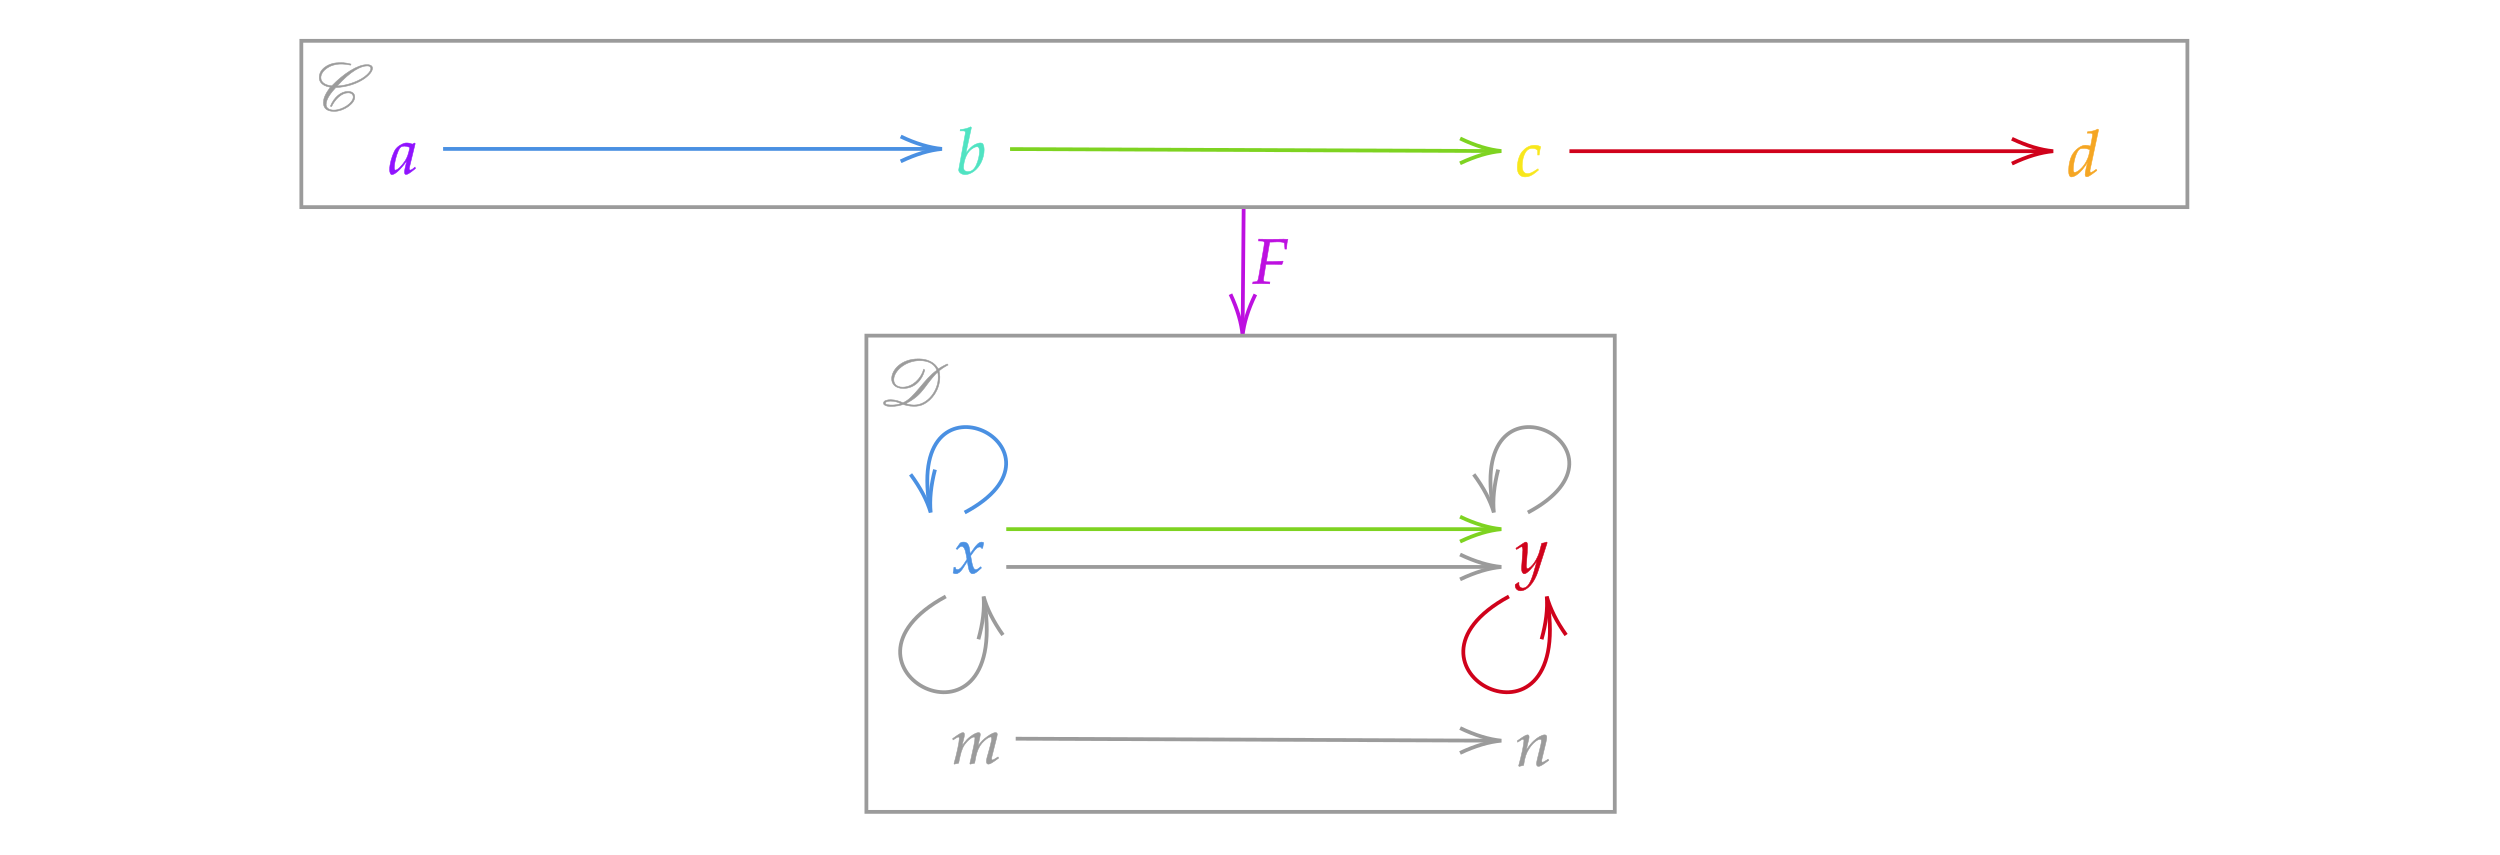
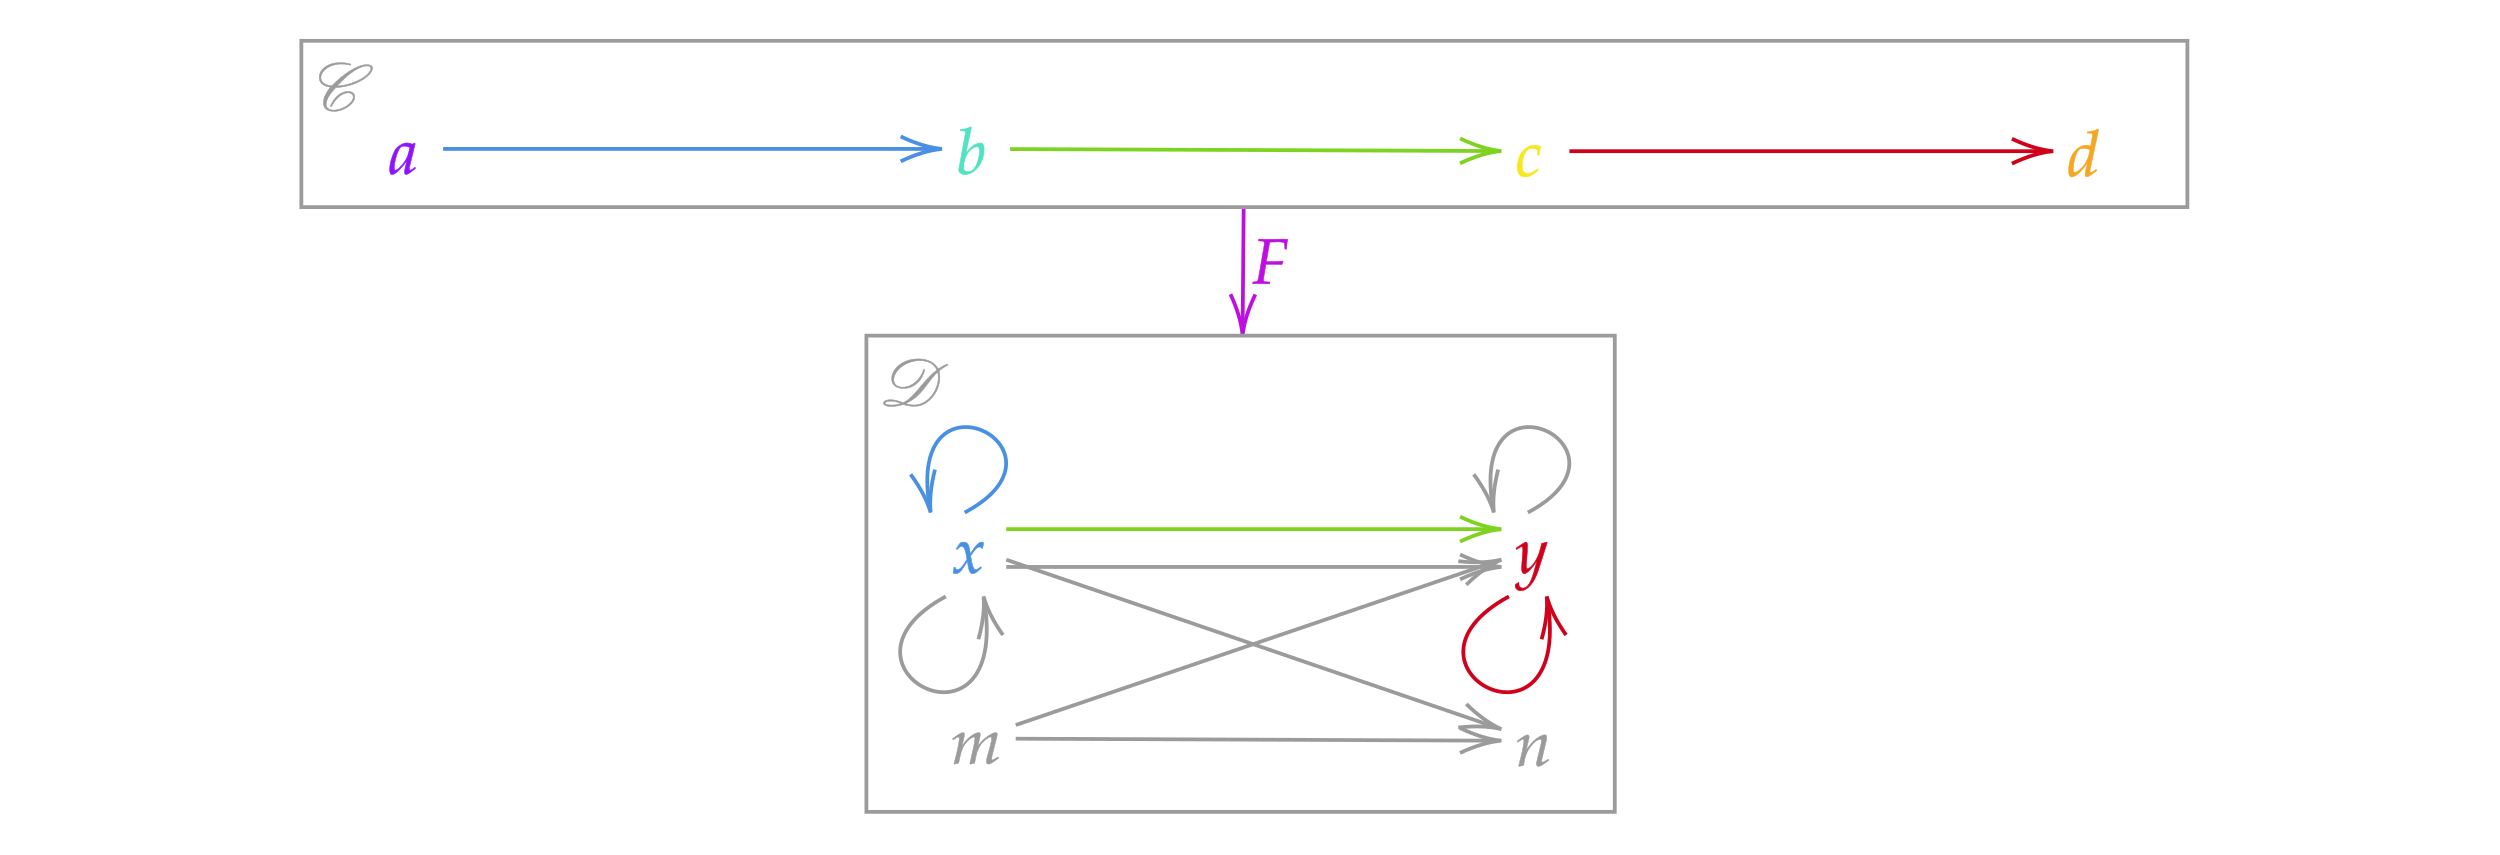
<svg xmlns="http://www.w3.org/2000/svg" x="0" y="0" width="661.433" height="226" style="         width:661.433px;         height:226px;         background: transparent;         fill: none; ">
  <svg class="role-diagram-draw-area">
    <g class="shapes-region" style="stroke: black; fill: none;">
      <g class="arrow-line">
        <path class="connection real" stroke-dasharray="" d="  M250.23,157.8 C215.58,176.61 267.18,203.26 260.46,159.16" style="stroke: rgb(155, 155, 155); stroke-opacity: 1; stroke-width: 1px; fill: none; fill-opacity: 1;" />
        <g stroke="rgb(155,155,155)" stroke-opacity="1" transform="matrix(0.1714133,0.9851992,-0.9851992,0.1714133,260.2333,157.8)" style="stroke: rgb(155, 155, 155); stroke-width: 1px;">
          <path d=" M10.93,-3.29 Q4.96,-0.45 0,0 Q4.96,0.45 10.93,3.29" />
        </g>
      </g>
      <g class="arrow-line">
        <path class="connection real" stroke-dasharray="" d="  M255.23,135.6 C286.75,118.86 239.69,95.32 245.91,133.8" style="stroke: rgb(74, 144, 226); stroke-opacity: 1; stroke-width: 1px; fill: none; fill-opacity: 1;" />
        <g stroke="rgb(74,144,226)" stroke-opacity="1" transform="matrix(-0.1914943,-0.9814937,0.9814937,-0.1914943,246.2333,135.6)" style="stroke: rgb(74, 144, 226); stroke-width: 1px;">
          <path d=" M10.93,-3.29 Q4.96,-0.45 0,0 Q4.96,0.45 10.93,3.29" />
        </g>
      </g>
      <g class="arrow-line">
        <path class="connection real" stroke-dasharray="" d="  M399.23,157.8 C364.58,176.61 416.18,203.26 409.46,159.16" style="stroke: rgb(208, 2, 27); stroke-opacity: 1; stroke-width: 1px; fill: none; fill-opacity: 1;" />
        <g stroke="rgb(208,2,27)" stroke-opacity="1" transform="matrix(0.1714133,0.9851992,-0.9851992,0.1714133,409.2333,157.8)" style="stroke: rgb(208, 2, 27); stroke-width: 1px;">
          <path d=" M10.93,-3.29 Q4.96,-0.45 0,0 Q4.96,0.45 10.93,3.29" />
        </g>
      </g>
      <g class="arrow-line">
        <path class="connection real" stroke-dasharray="" d="  M404.23,135.6 C435.75,118.86 388.69,95.32 394.91,133.8" style="stroke: rgb(155, 155, 155); stroke-opacity: 1; stroke-width: 1px; fill: none; fill-opacity: 1;" />
        <g stroke="rgb(155,155,155)" stroke-opacity="1" transform="matrix(-0.1914943,-0.9814937,0.9814937,-0.1914943,395.2333,135.6)" style="stroke: rgb(155, 155, 155); stroke-width: 1px;">
          <path d=" M10.93,-3.29 Q4.96,-0.45 0,0 Q4.96,0.45 10.93,3.29" />
        </g>
      </g>
      <g />
    </g>
    <g>
      <g class="connection-group">
        <g class="arrow-line">
          <path class="connection real" stroke-dasharray="" d="  M329.04,54.8 L328.77,86.8" style="stroke: rgb(189, 16, 224); stroke-opacity: 1; stroke-width: 1px; fill: none; fill-opacity: 1;" />
          <g stroke="rgb(189,16,224)" stroke-opacity="1" transform="matrix(0.008377482,-0.9999649,0.9999649,0.008377482,328.7544,88.79999)" style="stroke: rgb(189, 16, 224); stroke-width: 1px;">
            <path d=" M10.93,-3.29 Q4.96,-0.45 0,0 Q4.96,0.45 10.93,3.29" />
          </g>
        </g>
      </g>
      <g class="connection-group">
        <g class="arrow-line">
          <path class="connection real" stroke-dasharray="" d="  M117.23,39.4 L247.23,39.4" style="stroke: rgb(74, 144, 226); stroke-opacity: 1; stroke-width: 1px; fill: none; fill-opacity: 1;" />
          <g stroke="rgb(74,144,226)" stroke-opacity="1" transform="matrix(-1,1.2246467991473532e-16,-1.2246467991473532e-16,-1,249.225,39.4)" style="stroke: rgb(74, 144, 226); stroke-width: 1px;">
            <path d=" M10.93,-3.29 Q4.96,-0.45 0,0 Q4.96,0.45 10.93,3.29" />
          </g>
        </g>
      </g>
      <g class="connection-group">
        <g class="arrow-line">
          <path class="connection real" stroke-dasharray="" d="  M267.23,39.44 L395.23,39.96" style="stroke: rgb(126, 211, 33); stroke-opacity: 1; stroke-width: 1px; fill: none; fill-opacity: 1;" />
          <g stroke="rgb(126,211,33)" stroke-opacity="1" transform="matrix(-0.9999919,-0.004014246,0.004014246,-0.9999919,397.225,39.96351)" style="stroke: rgb(126, 211, 33); stroke-width: 1px;">
            <path d=" M10.93,-3.29 Q4.96,-0.45 0,0 Q4.96,0.45 10.93,3.29" />
          </g>
        </g>
      </g>
      <g class="connection-group">
        <g class="arrow-line">
          <path class="connection real" stroke-dasharray="" d="  M415.23,40 L541.23,40" style="stroke: rgb(208, 2, 27); stroke-opacity: 1; stroke-width: 1px; fill: none; fill-opacity: 1;" />
          <g stroke="rgb(208,2,27)" stroke-opacity="1" transform="matrix(-1,1.2246467991473532e-16,-1.2246467991473532e-16,-1,543.225,40)" style="stroke: rgb(208, 2, 27); stroke-width: 1px;">
            <path d=" M10.93,-3.29 Q4.96,-0.45 0,0 Q4.96,0.45 10.93,3.29" />
          </g>
        </g>
      </g>
      <g class="connection-group">
        <g class="arrow-line">
          <path class="connection real" stroke-dasharray="" d="  M266.23,140 L395.23,140" style="stroke: rgb(126, 211, 33); stroke-width: 1px; fill: none; fill-opacity: 1; stroke-opacity: 1;" />
          <g stroke="rgb(126,211,33)" transform="matrix(-1,1.2246467991473532e-16,-1.2246467991473532e-16,-1,397.225,140)" style="stroke: rgb(126, 211, 33); stroke-width: 1px;" stroke-opacity="1">
            <path d=" M10.93,-3.29 Q4.96,-0.45 0,0 Q4.96,0.45 10.93,3.29" />
          </g>
        </g>
      </g>
      <g class="connection-group">
        <g class="arrow-line">
          <path class="connection real" stroke-dasharray="" d="  M266.23,150 L395.23,150" style="stroke: rgb(155, 155, 155); stroke-width: 1px; fill: none; fill-opacity: 1; stroke-opacity: 1;" />
          <g stroke="rgb(155,155,155)" transform="matrix(-1,1.2246467991473532e-16,-1.2246467991473532e-16,-1,397.225,150)" style="stroke: rgb(155, 155, 155); stroke-width: 1px;" stroke-opacity="1">
            <path d=" M10.93,-3.29 Q4.96,-0.45 0,0 Q4.96,0.45 10.93,3.29" />
          </g>
        </g>
      </g>
      <g class="connection-group">
        <g class="arrow-line">
          <path class="connection real" stroke-dasharray="" d="  M268.73,195.44 L395.23,195.96" style="stroke: rgb(155, 155, 155); stroke-opacity: 1; stroke-width: 1px; fill: none; fill-opacity: 1;" />
          <g stroke="rgb(155,155,155)" stroke-opacity="1" transform="matrix(-0.9999919,-0.004014246,0.004014246,-0.9999919,397.225,195.9635)" style="stroke: rgb(155, 155, 155); stroke-width: 1px;">
            <path d=" M10.93,-3.29 Q4.96,-0.45 0,0 Q4.96,0.45 10.93,3.29" />
          </g>
        </g>
      </g>
+       <g class="connection-group">
+         <g class="arrow-line">
+           <path class="connection real" stroke-dasharray="" d="  M266.23,148.08 L395.33,192.27" style="stroke: rgb(155, 155, 155); stroke-width: 1px; fill: none; fill-opacity: 1; stroke-opacity: 1;" />
+           <g stroke="rgb(155,155,155)" transform="matrix(-0.9460854,-0.3239174,0.3239174,-0.9460854,397.225,192.9195)" style="stroke: rgb(155, 155, 155); stroke-width: 1px;" stroke-opacity="1">
+             <path d=" M10.93,-3.29 Q4.96,-0.45 0,0 Q4.96,0.45 10.93,3.29" />
+           </g>
+         </g>
+       </g>
+       <g class="connection-group">
+         <g class="arrow-line">
+           <path class="connection real" stroke-dasharray="" d="  M268.73,191.82 L395.33,148.71" style="stroke: rgb(155, 155, 155); stroke-width: 1px; fill: none; fill-opacity: 1; stroke-opacity: 1;" />
+           <g stroke="rgb(155,155,155)" transform="matrix(-0.946593,0.3224309,-0.3224309,-0.946593,397.225,148.0649)" style="stroke: rgb(155, 155, 155); stroke-width: 1px;" stroke-opacity="1">
+             <path d=" M10.93,-3.29 Q4.96,-0.45 0,0 Q4.96,0.45 10.93,3.29" />
+           </g>
+         </g>
+       </g>
    </g>
    <g>
      <g>
        <rect rx="0" ry="0" x="79.725" y="10.8" width="499" height="44" style="stroke: rgb(155, 155, 155); stroke-opacity: 1; stroke-width: 1px; fill: none; fill-opacity: 1;" />
      </g>
      <g>
        <rect rx="0" ry="0" x="229.225" y="88.8" width="198" height="126" style="stroke: rgb(155, 155, 155); stroke-opacity: 1; stroke-width: 1px; fill: none; fill-opacity: 1;" />
      </g>
    </g>
    <g />
  </svg>
  <svg width="660" height="224.567" style="width:660px;height:224.567px;font-family:Asana-Math, Asana;background:transparent;">
    <g>
      <g>
        <g>
-           <g transform="matrix(1,0,0,1,83.70001,29.21666)">
+           <g transform="matrix(1,0,0,1,83.70001,29.21667)">
            <path transform="matrix(0.017,0,0,-0.017,0,0)" d="M791 693C823 693 848 684 848 648C848 625 828 594 789 557C693 462 476 384 323 380L323 379C534 615 696 693 791 693ZM218 361C124 239 110 171 110 122C110 66 130 -15 277 -15C425 -15 598 105 598 208C598 266 554 296 493 296C384 296 278 209 218 66L237 61C290 171 391 274 495 274C557 274 574 235 574 210C574 116 406 5 272 5C204 5 152 33 152 93C152 179 230 278 301 355C659 374 874 564 874 656C874 701 828 713 789 713C639 713 418 567 241 383C144 390 70 434 70 510C70 607 194 722 390 722C446 722 505 710 533 705L539 721C495 733 435 744 377 744C279 744 200 722 138 677C76 633 45 578 45 513C45 482 50 388 218 361Z" stroke="rgb(155,155,155)" stroke-opacity="1" stroke-width="8" fill="rgb(155,155,155)" fill-opacity="1" />
          </g>
        </g>
      </g>
      <g>
        <g>
          <g transform="matrix(1,0,0,1,83.70001,49.61667)">
            <path transform="matrix(0.017,0,0,-0.017,0,0)" d="" stroke="rgb(155,155,155)" stroke-opacity="1" stroke-width="8" fill="rgb(155,155,155)" fill-opacity="1" />
          </g>
        </g>
      </g>
    </g>
    <g>
      <g>
        <g>
          <g transform="matrix(1,0,0,1,232.9833,107.4167)">
            <path transform="matrix(0.017,0,0,-0.017,0,0)" d="M180 15C128 15 73 20 73 45C73 56 91 76 154 76C218 76 265 60 318 40L318 39C274 24 230 15 180 15ZM897 440C897 245 737 15 520 15C468 15 415 29 389 38C522 98 610 184 680 276L719 328C784 416 840 482 889 530L889 529C897 495 897 467 897 440ZM587 733C327 733 172 566 172 423C172 354 217 273 355 273C528 273 649 404 687 560L671 573C628 421 493 293 343 293C252 293 205 343 205 409C205 543 384 706 611 706C746 706 839 652 876 557C672 417 523 119 347 51C302 71 232 98 156 98C106 98 45 85 45 45C40 11 110 -18 213 -5C267 0 290 5 351 23C374 17 441 -5 519 -5C576 -5 629 5 679 32C791 91 922 242 922 455C922 476 913 533 911 547C936 568 962 591 1050 639L1036 654C1015 644 950 612 897 577L897 576C875 618 801 733 587 733Z" stroke="rgb(155,155,155)" stroke-opacity="1" stroke-width="8" fill="rgb(155,155,155)" fill-opacity="1" />
          </g>
        </g>
      </g>
      <g />
      <g />
      <g />
      <g />
      <g>
        <g>
          <g transform="matrix(1,0,0,1,232.9833,209.4167)">
            <path transform="matrix(0.017,0,0,-0.017,0,0)" d="" stroke="rgb(155,155,155)" stroke-opacity="1" stroke-width="8" fill="rgb(155,155,155)" fill-opacity="1" />
          </g>
        </g>
      </g>
    </g>
    <g>
      <g>
        <g>
-           <g transform="matrix(1,0,0,1,331.4166,75.03333)">
+           <g transform="matrix(1,0,0,1,331.4166,75.03336)">
            <path transform="matrix(0.017,0,0,-0.017,0,0)" d="M286 646L392 650C454 650 494 641 495 626L503 537L527 537C530 600 537 651 548 689C526 691 498 692 481 692L440 691L275 689L246 689C221 689 181 690 143 691L94 692L91 664L147 662C171 661 182 652 182 635C182 621 178 589 173 559L98 125C81 33 81 32 40 28L4 25L0 -3L34 -2C74 -1 106 0 127 0C145 0 174 -1 213 -2L265 -3L268 25L204 28C177 29 168 37 168 57C168 63 169 74 170 78L206 301L323 301C350 301 381 300 429 298L455 297L474 342L470 349C389 345 329 343 251 343L214 343L260 614C263 630 264 635 269 646Z" stroke="rgb(189,16,224)" stroke-opacity="1" stroke-width="8" fill="rgb(189,16,224)" fill-opacity="1" />
          </g>
        </g>
      </g>
    </g>
    <g>
      <g>
        <g>
          <g transform="matrix(1,0,0,1,103.0167,46.01666)">
            <path transform="matrix(0.017,0,0,-0.017,0,0)" d="M271 204L242 77C238 60 236 42 236 26C236 4 245 -9 260 -9C283 -9 324 17 406 85L399 106C375 86 346 59 324 59C315 59 309 68 309 82C309 87 309 90 310 93L402 472L392 481L359 463C318 478 301 482 274 482C246 482 226 477 199 464C137 433 104 403 79 354C35 265 4 145 4 67C4 23 19 -11 38 -11C75 -11 155 41 271 204ZM319 414C297 305 278 253 244 201C187 117 126 59 94 59C82 59 76 72 76 99C76 163 104 280 139 360C163 415 186 433 234 433C257 433 275 429 319 414Z" stroke="rgb(144,19,254)" stroke-opacity="1" stroke-width="8" fill="rgb(144,19,254)" fill-opacity="1" />
          </g>
        </g>
      </g>
    </g>
    <g>
      <g>
        <g>
          <g transform="matrix(1,0,0,1,253.0167,46.01666)">
            <path transform="matrix(0.017,0,0,-0.017,0,0)" d="M235 722L223 733C171 707 135 698 63 691L59 670L107 670C131 670 141 663 141 646C141 639 140 628 139 622L38 71C37 68 37 64 37 61C37 22 85 -11 140 -11C177 -11 228 8 271 39C367 107 433 244 433 376C433 414 424 453 412 468C405 477 392 482 377 482C353 482 323 474 295 460C244 433 211 403 149 324ZM322 424C348 424 361 401 361 352C361 288 340 202 310 137C277 68 237 36 183 36C137 36 112 59 112 101C112 135 127 276 208 361C241 395 293 424 322 424Z" stroke="rgb(80,227,194)" stroke-opacity="1" stroke-width="8" fill="rgb(80,227,194)" fill-opacity="1" />
          </g>
        </g>
      </g>
    </g>
    <g>
      <g>
        <g>
          <g transform="matrix(1,0,0,1,401.0167,46.61667)">
            <path transform="matrix(0.017,0,0,-0.017,0,0)" d="M342 330L365 330C373 395 380 432 389 458C365 473 330 482 293 482C248 483 175 463 118 400C64 352 25 241 25 136C25 40 67 -11 147 -11C201 -11 249 9 304 54L354 95L346 115L331 105C259 57 221 40 186 40C130 40 101 80 101 159C101 267 136 371 185 409C206 425 230 433 261 433C306 433 342 414 342 390Z" stroke="rgb(248,231,28)" stroke-opacity="1" stroke-width="8" fill="rgb(248,231,28)" fill-opacity="1" />
          </g>
        </g>
      </g>
    </g>
    <g>
      <g>
        <g>
          <g transform="matrix(1,0,0,1,547.0167,46.61667)">
            <path transform="matrix(0.017,0,0,-0.017,0,0)" d="M483 722L471 733C419 707 383 698 311 691L307 670L355 670C379 670 389 663 389 646C389 638 388 629 387 622L359 468C329 477 302 482 277 482C208 482 114 410 68 323C37 265 17 170 17 86C17 21 32 -11 61 -11C88 -11 125 6 159 33C213 77 246 116 313 217L290 126C279 82 274 50 274 24C274 3 283 -9 300 -9C317 -9 341 3 375 28L456 88L446 107L402 76C388 66 372 59 363 59C355 59 349 68 349 82C349 90 350 99 357 128ZM114 59C98 59 89 73 89 98C89 224 135 380 184 418C197 428 216 433 243 433C287 433 316 427 349 410L337 351C300 171 159 59 114 59Z" stroke="rgb(245,166,35)" stroke-opacity="1" stroke-width="8" fill="rgb(245,166,35)" fill-opacity="1" />
          </g>
        </g>
      </g>
    </g>
    <g>
      <g>
        <g>
          <g transform="matrix(1,0,0,1,252.0167,151.6167)">
            <path transform="matrix(0.017,0,0,-0.017,0,0)" d="M9 1C24 -7 40 -11 52 -11C85 -11 124 18 155 65L231 182L242 113C255 28 278 -11 314 -11C336 -11 368 6 400 35L449 79L440 98C404 68 379 53 363 53C348 53 335 63 325 83C316 102 305 139 300 168L282 269L317 318C364 383 391 406 422 406C438 406 450 398 455 383L469 387L484 472C472 479 463 482 454 482C414 482 374 446 312 354L275 299L269 347C257 446 230 482 171 482C145 482 123 474 114 461L56 378L73 368C103 402 123 416 142 416C175 416 197 375 214 277L225 215L185 153C142 86 108 54 80 54C65 54 54 58 52 63L41 91L21 88C21 53 13 27 9 1Z" stroke="rgb(74,144,226)" stroke-opacity="1" stroke-width="8" fill="rgb(74,144,226)" fill-opacity="1" />
          </g>
        </g>
      </g>
    </g>
    <g>
      <g>
        <g>
          <g transform="matrix(1,0,0,1,401.0167,151.6167)">
            <path transform="matrix(0.017,0,0,-0.017,0,0)" d="M-7 -180C-8 -187 -8 -193 -8 -198C-8 -241 29 -276 74 -276C180 -276 290 -152 349 33L490 473L479 482C450 471 427 465 405 463L370 331C358 284 323 211 290 162C255 111 206 67 184 67C172 67 163 90 164 115L180 322C182 353 184 391 184 419C184 464 177 482 160 482C147 482 133 475 85 442L3 386L14 368L64 398C69 401 80 410 89 410C103 410 111 391 111 358C111 357 111 351 110 343L93 100L92 60C92 18 110 -11 135 -11C172 -11 256 74 331 187L282 16C231 -161 181 -234 111 -234C76 -234 49 -207 49 -172C49 -167 50 -159 51 -150L41 -146Z" stroke="rgb(208,2,27)" stroke-opacity="1" stroke-width="8" fill="rgb(208,2,27)" fill-opacity="1" />
          </g>
        </g>
      </g>
    </g>
    <g>
      <g>
        <g>
-           <g transform="matrix(1,0,0,1,251.6333,202.0166)">
+           <g transform="matrix(1,0,0,1,251.6333,202.0167)">
            <path transform="matrix(0.017,0,0,-0.017,0,0)" d="M730 103L704 86C675 67 653 56 643 56C636 56 630 65 630 76C630 86 632 95 637 116L712 413C716 430 719 446 719 454C719 471 709 482 693 482C664 482 626 464 565 421C502 376 467 341 418 272L448 409C452 429 455 444 455 451C455 470 445 482 429 482C399 482 353 460 298 418C254 384 234 363 169 275L202 408C206 424 208 439 208 451C208 470 199 482 185 482C164 482 126 461 52 408L24 388L31 368C68 391 103 414 110 414C121 414 128 404 128 389C128 338 87 145 46 2L49 -9L117 6L139 108C163 219 190 278 245 338C287 384 332 414 360 414C367 414 371 406 371 393C371 358 349 244 308 69L292 2L297 -9L366 6L387 113C403 194 437 269 481 318C536 379 586 414 618 414C626 414 631 405 631 389C631 365 628 351 606 264C566 105 550 84 550 31C550 6 561 -9 580 -9C606 -9 642 12 740 85Z" stroke="rgb(155,155,155)" stroke-opacity="1" stroke-width="8" fill="rgb(155,155,155)" fill-opacity="1" />
          </g>
        </g>
      </g>
    </g>
    <g>
      <g>
        <g>
          <g transform="matrix(1,0,0,1,401.0167,202.6167)">
            <path transform="matrix(0.017,0,0,-0.017,0,0)" d="M24 388L31 368L63 389C100 412 103 414 110 414C121 414 128 404 128 389C128 338 87 145 46 2L53 -9C78 -2 101 4 123 8C142 134 163 199 209 268C263 352 338 414 383 414C394 414 400 405 400 390C400 372 397 351 389 319L337 107C328 70 324 47 324 31C324 6 335 -9 354 -9C380 -9 416 12 514 85L504 103L478 86C449 67 427 56 417 56C410 56 404 65 404 76C404 81 405 92 406 96L472 372C479 401 483 429 483 446C483 469 472 482 452 482C410 482 341 444 282 389C244 354 216 320 164 247L202 408C206 426 208 438 208 449C208 470 200 482 185 482C164 482 125 460 52 408Z" stroke="rgb(155,155,155)" stroke-opacity="1" stroke-width="8" fill="rgb(155,155,155)" fill-opacity="1" />
          </g>
        </g>
      </g>
    </g>
  </svg>
</svg>
